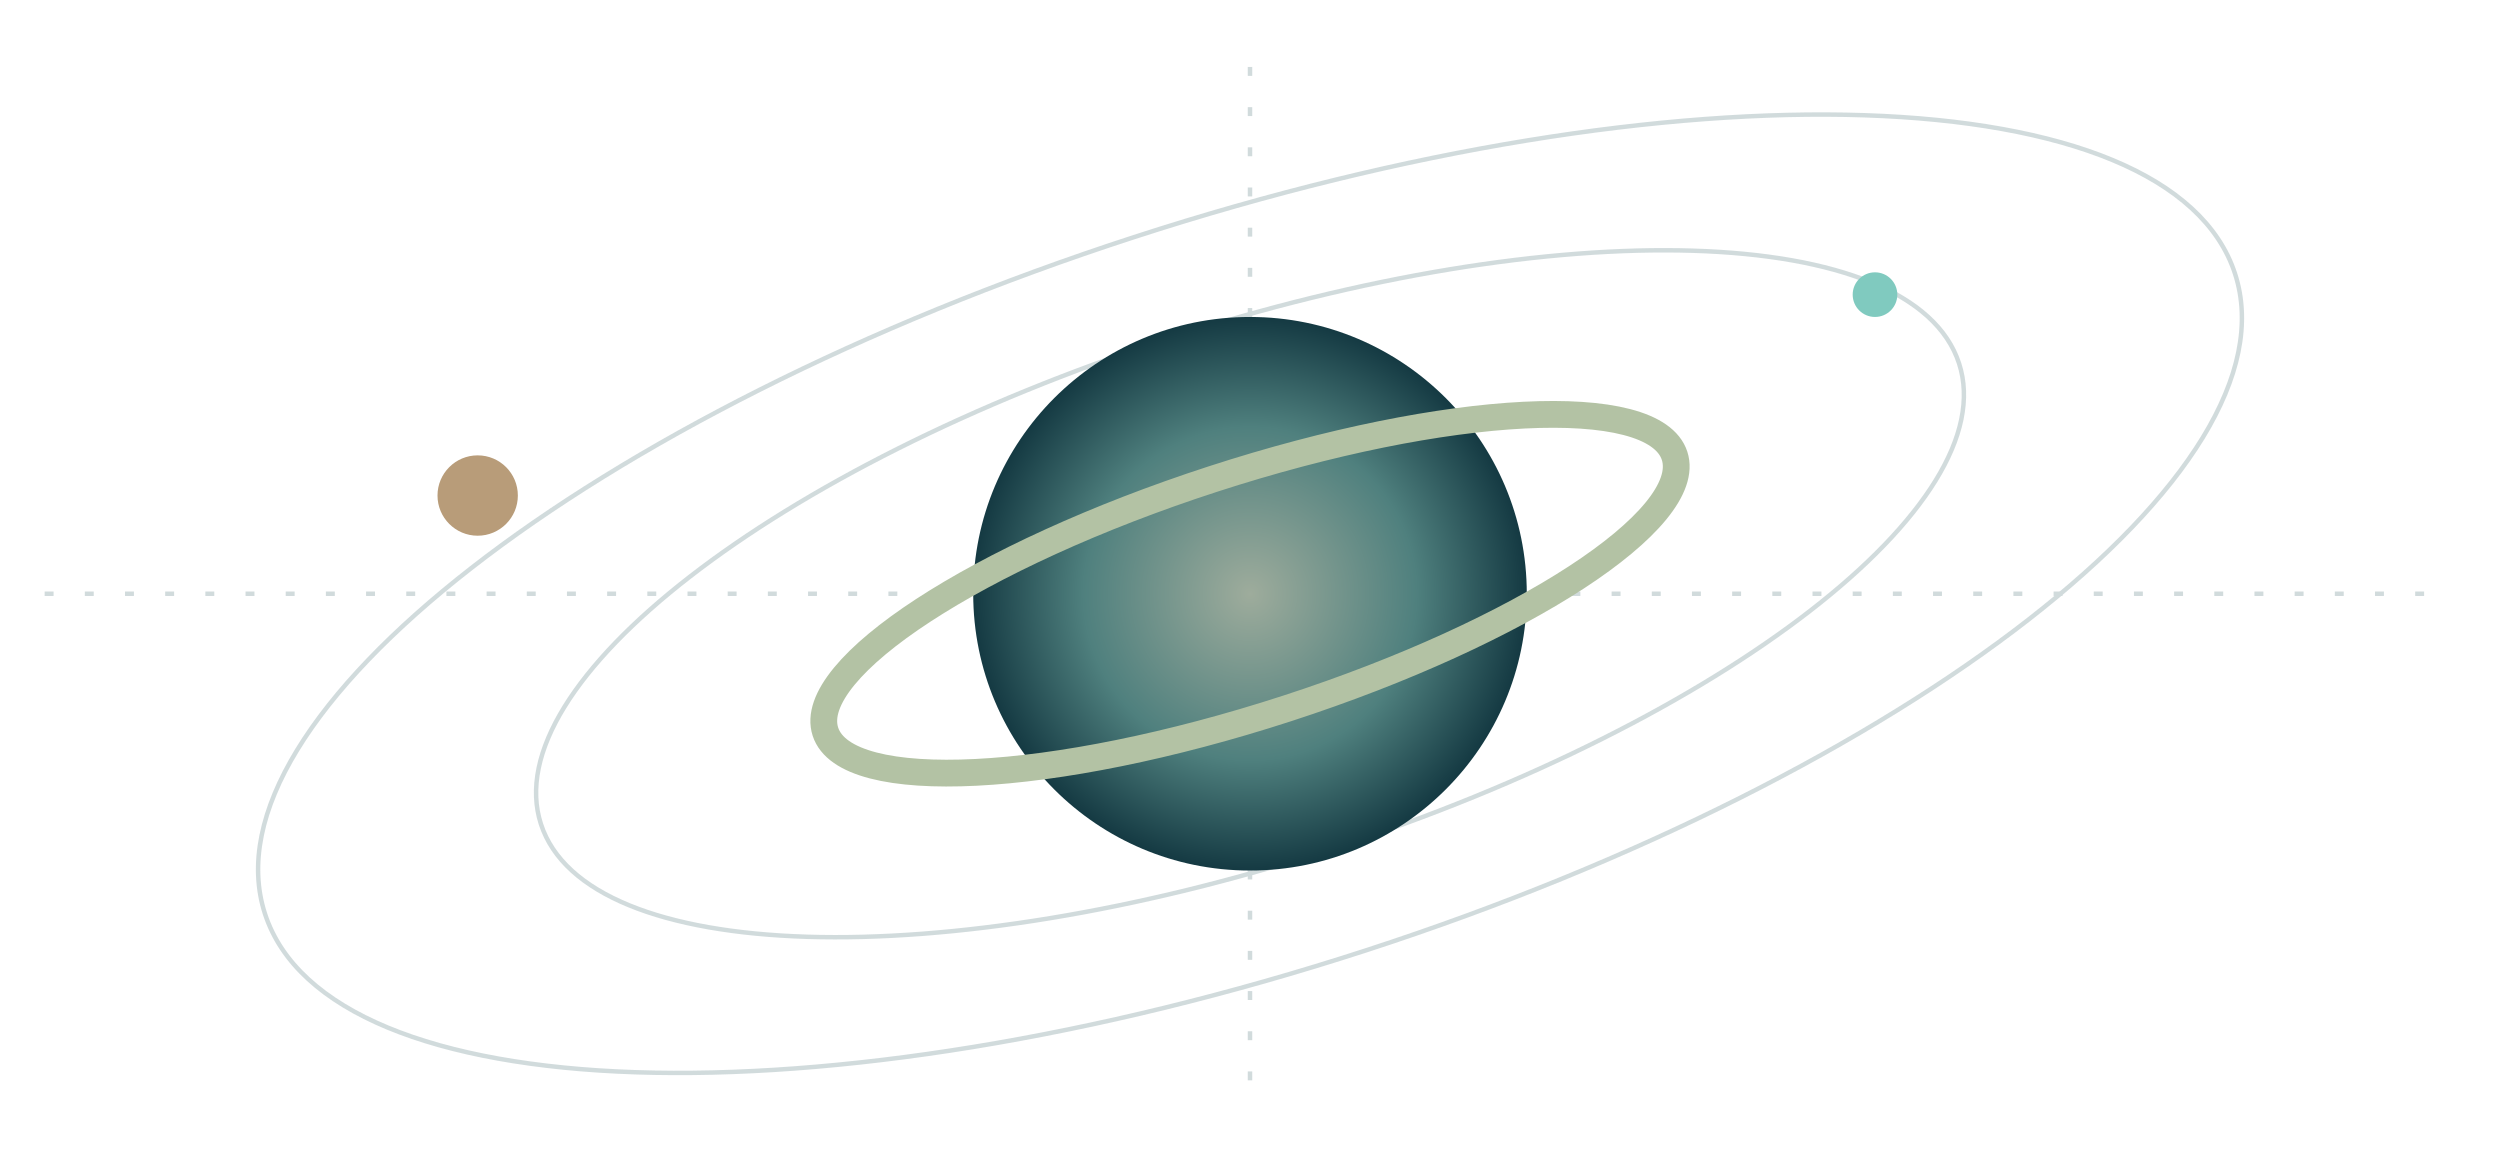
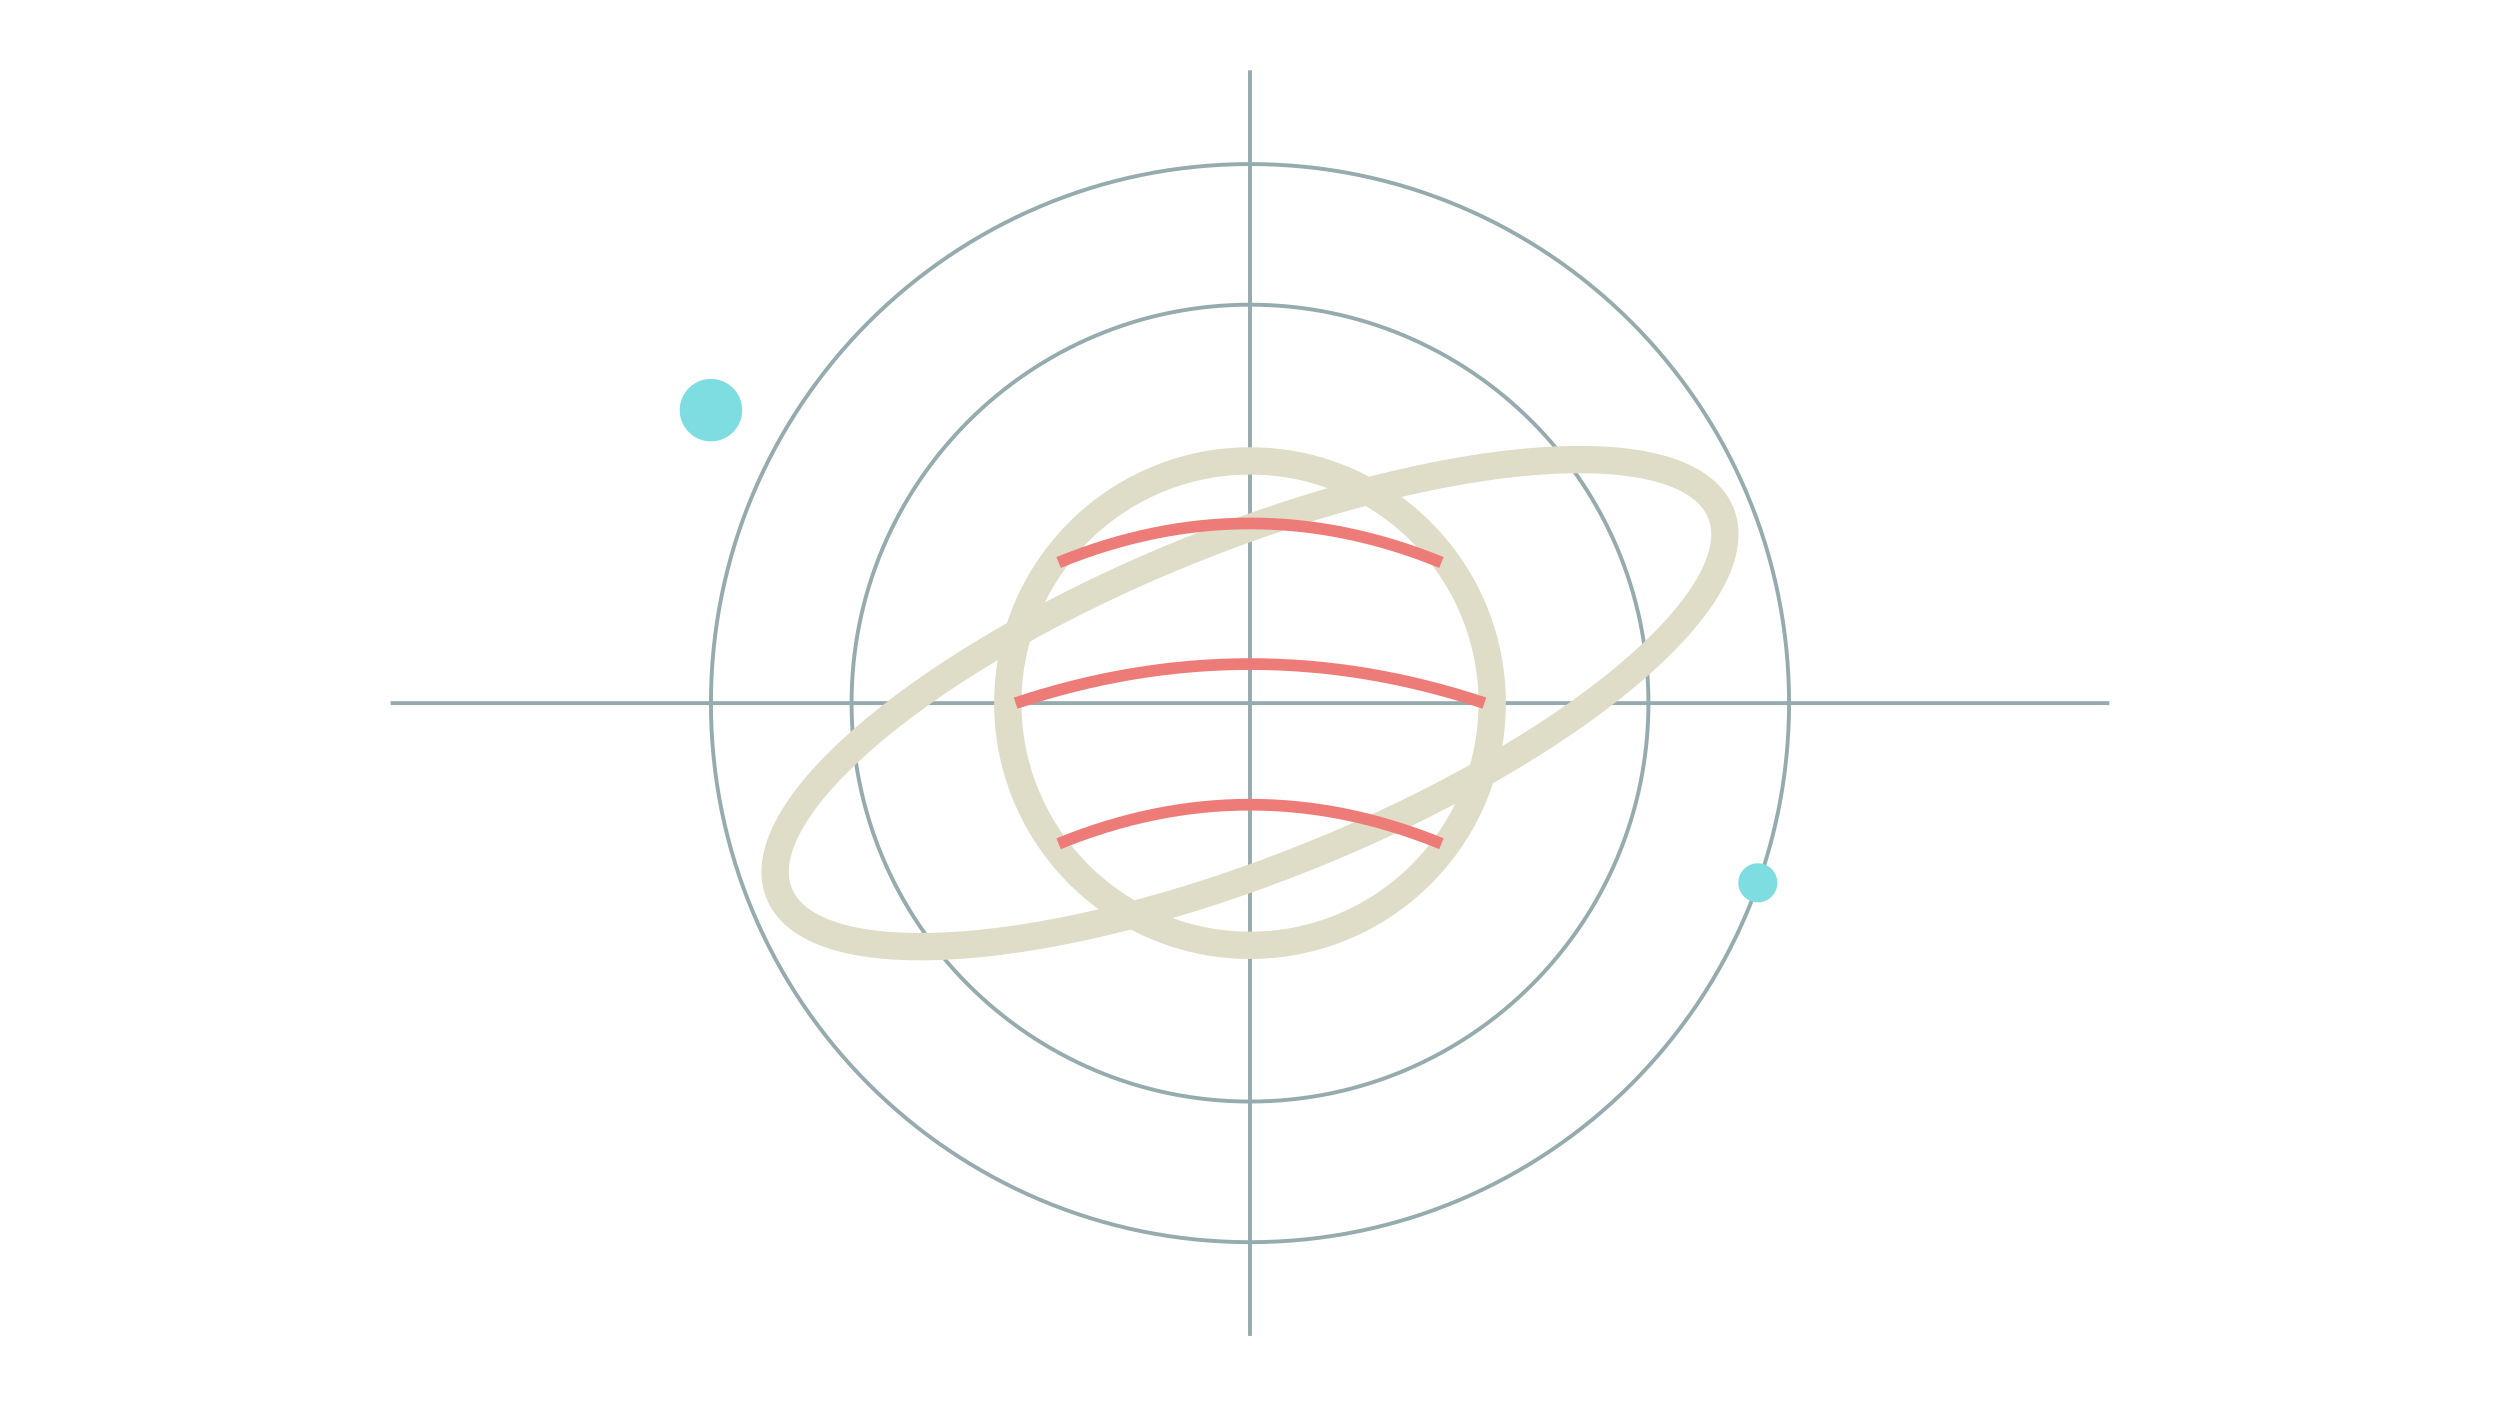
- <svg xmlns="http://www.w3.org/2000/svg" viewBox="0 0 560 260">
-   <defs>
-     <radialGradient id="planet">
-       <stop stop-color="#9eac9c" />
-       <stop offset=".6" stop-color="#4f807e" />
-       <stop offset="1" stop-color="#143942" />
-     </radialGradient>
-   </defs>
-   <g stroke="#65868b" fill="none" opacity=".3">
-     <ellipse cx="280" cy="133" rx="232" ry="84" transform="rotate(-18 280 133)" />
-     <ellipse cx="280" cy="133" rx="167" ry="60" transform="rotate(-18 280 133)" />
-     <path d="M10 133h540M280 15v234" stroke-dasharray="2 7" />
+ <svg xmlns="http://www.w3.org/2000/svg" viewBox="0 0 640 360">
+   <g fill="none" stroke="#2b575d" opacity=".5">
+     <circle cx="320" cy="180" r="138" />
+     <circle cx="320" cy="180" r="102" />
+     <path d="M100 180h440M320 18v324" />
  </g>
-   <circle cx="280" cy="133" r="62" fill="url(#planet)" />
-   <ellipse cx="280" cy="133" rx="100" ry="27" fill="none" stroke="#b3c2a4" stroke-width="6" transform="rotate(-18 280 133)" />
-   <circle cx="107" cy="111" r="9" fill="#b89c79" />
-   <circle cx="420" cy="66" r="5" fill="#80cabf" />
+   <g fill="none" stroke="#dfdcc8" stroke-width="7">
+     <circle cx="320" cy="180" r="62" />
+     <ellipse cx="320" cy="180" rx="130" ry="42" transform="rotate(-22 320 180)" />
+   </g>
+   <g fill="#7edde0">
+     <circle cx="182" cy="105" r="8" />
+     <circle cx="450" cy="226" r="5" />
+   </g>
+   <path d="M271 144q49-20 98 0m-109 36q60-20 120 0m-109 36q49-20 98 0" stroke="#ed7c78" stroke-width="3" fill="none" />
</svg>
